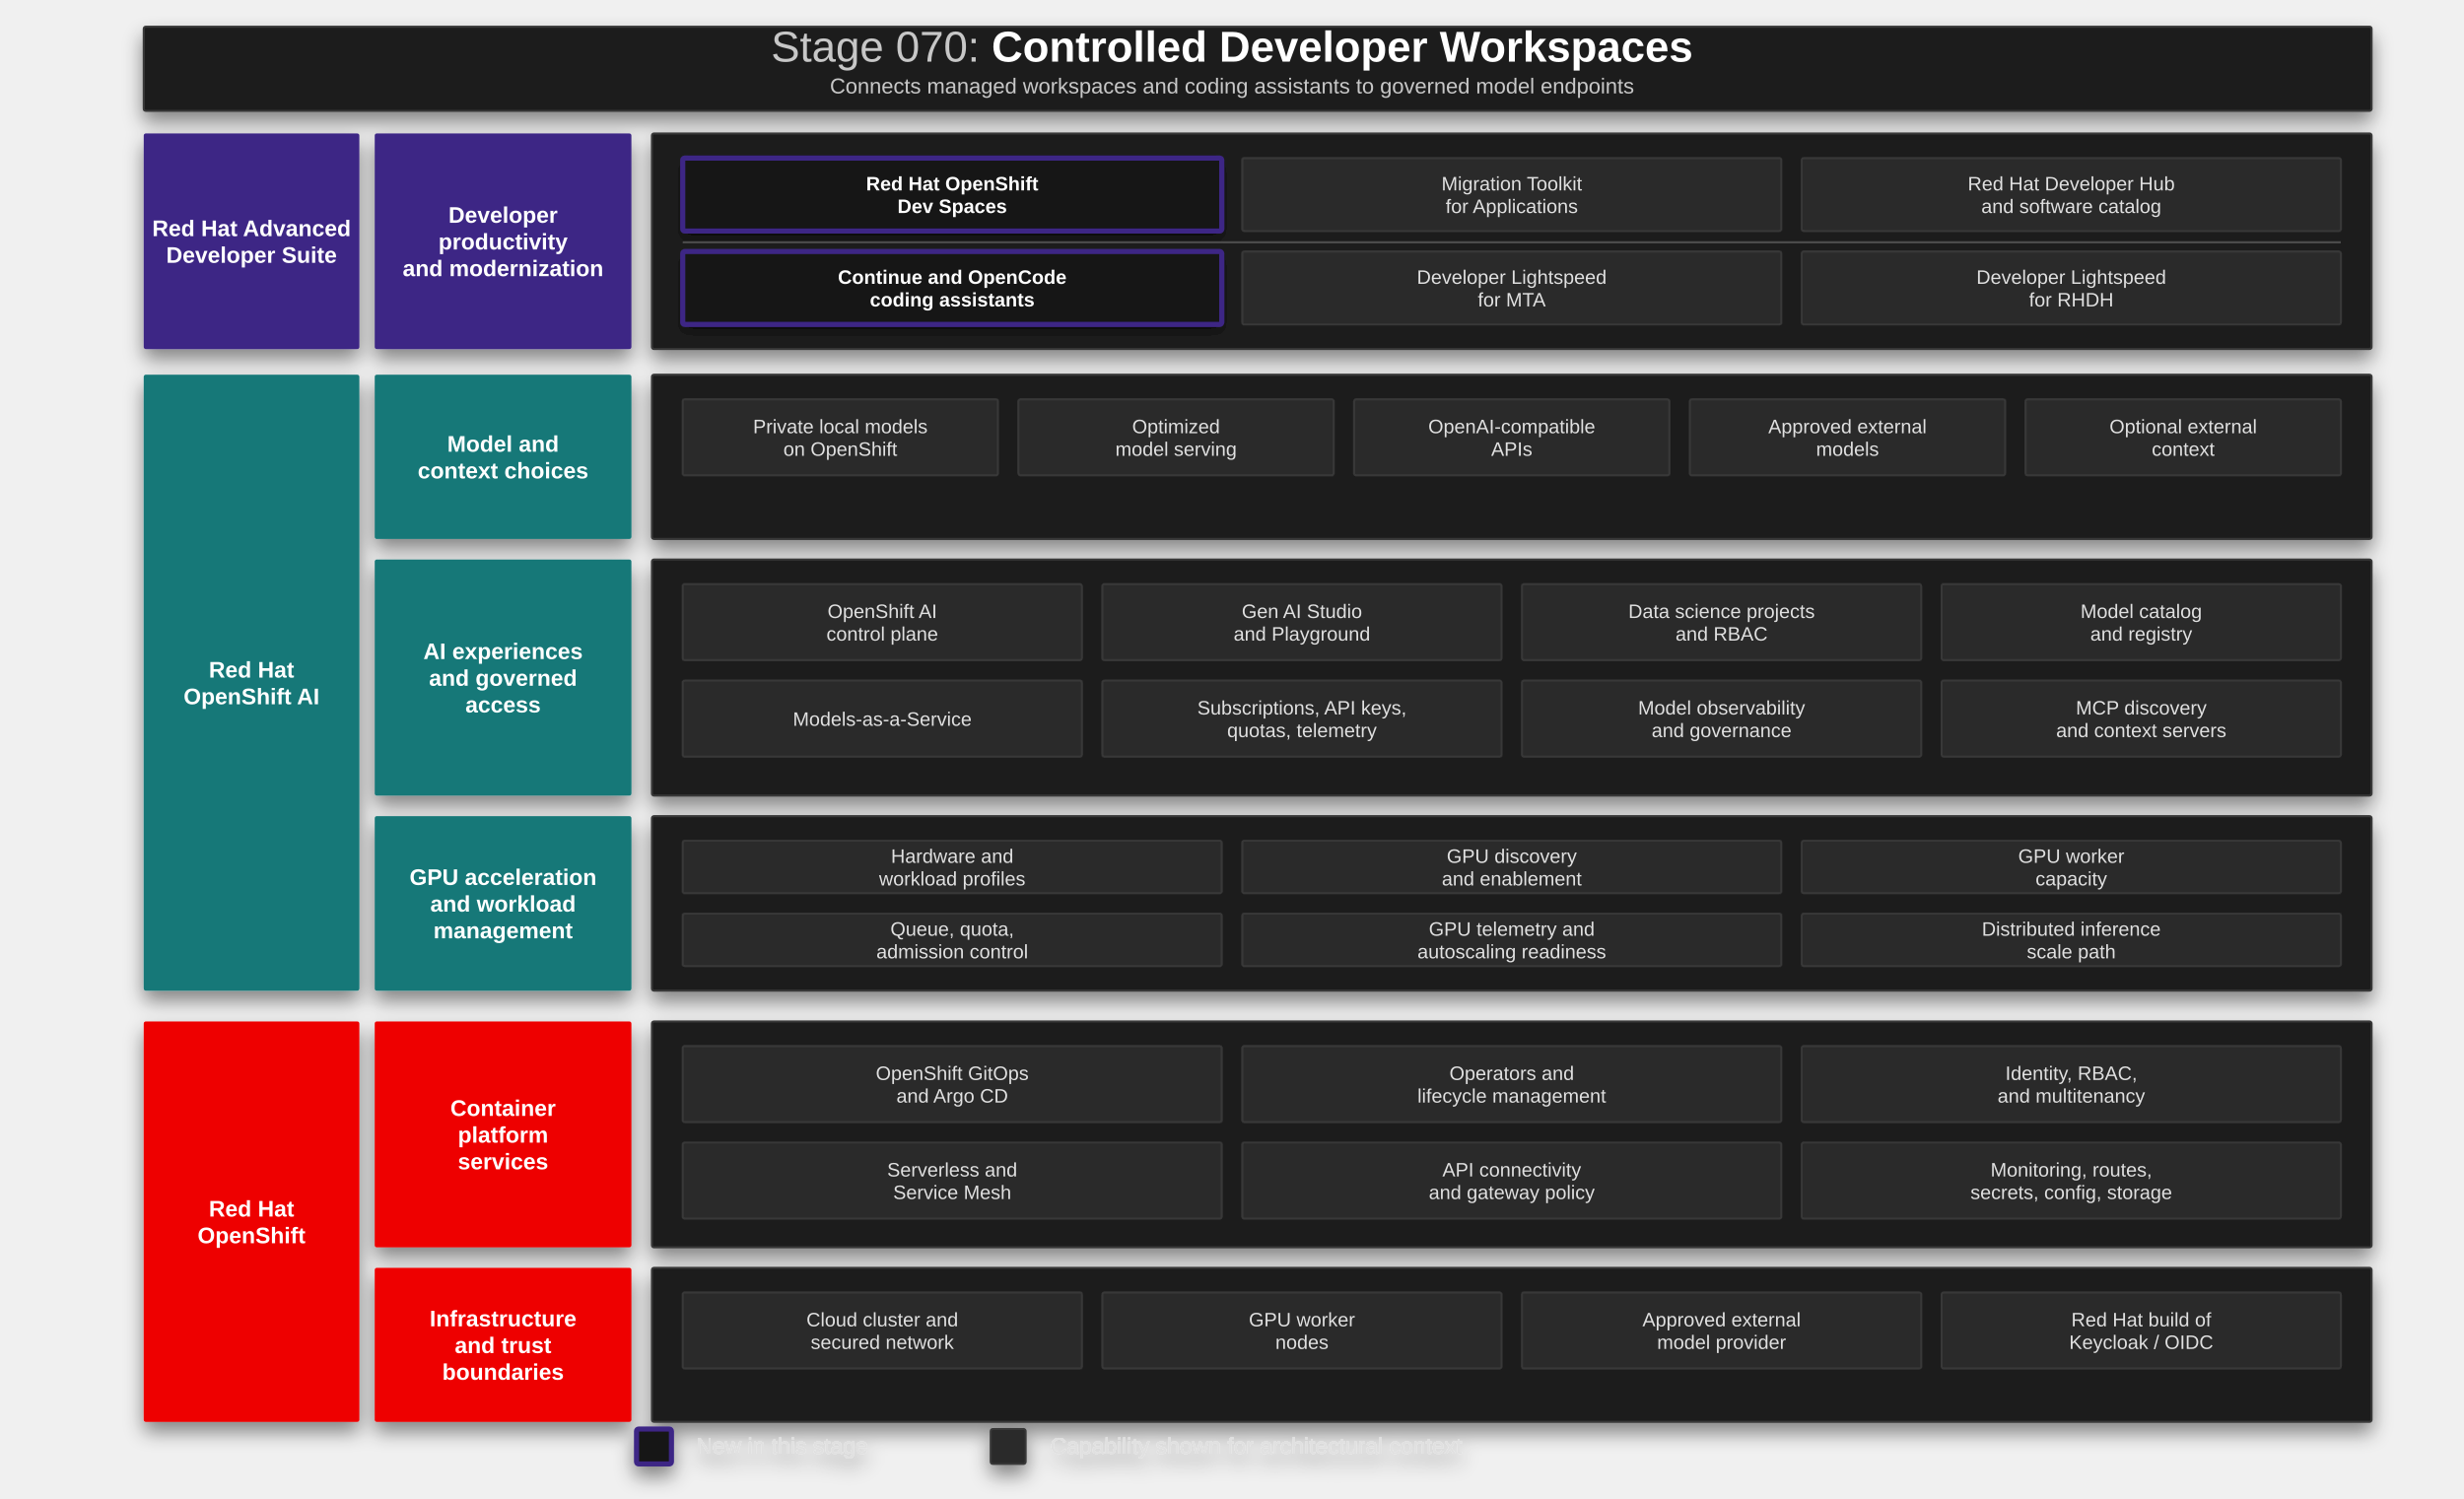
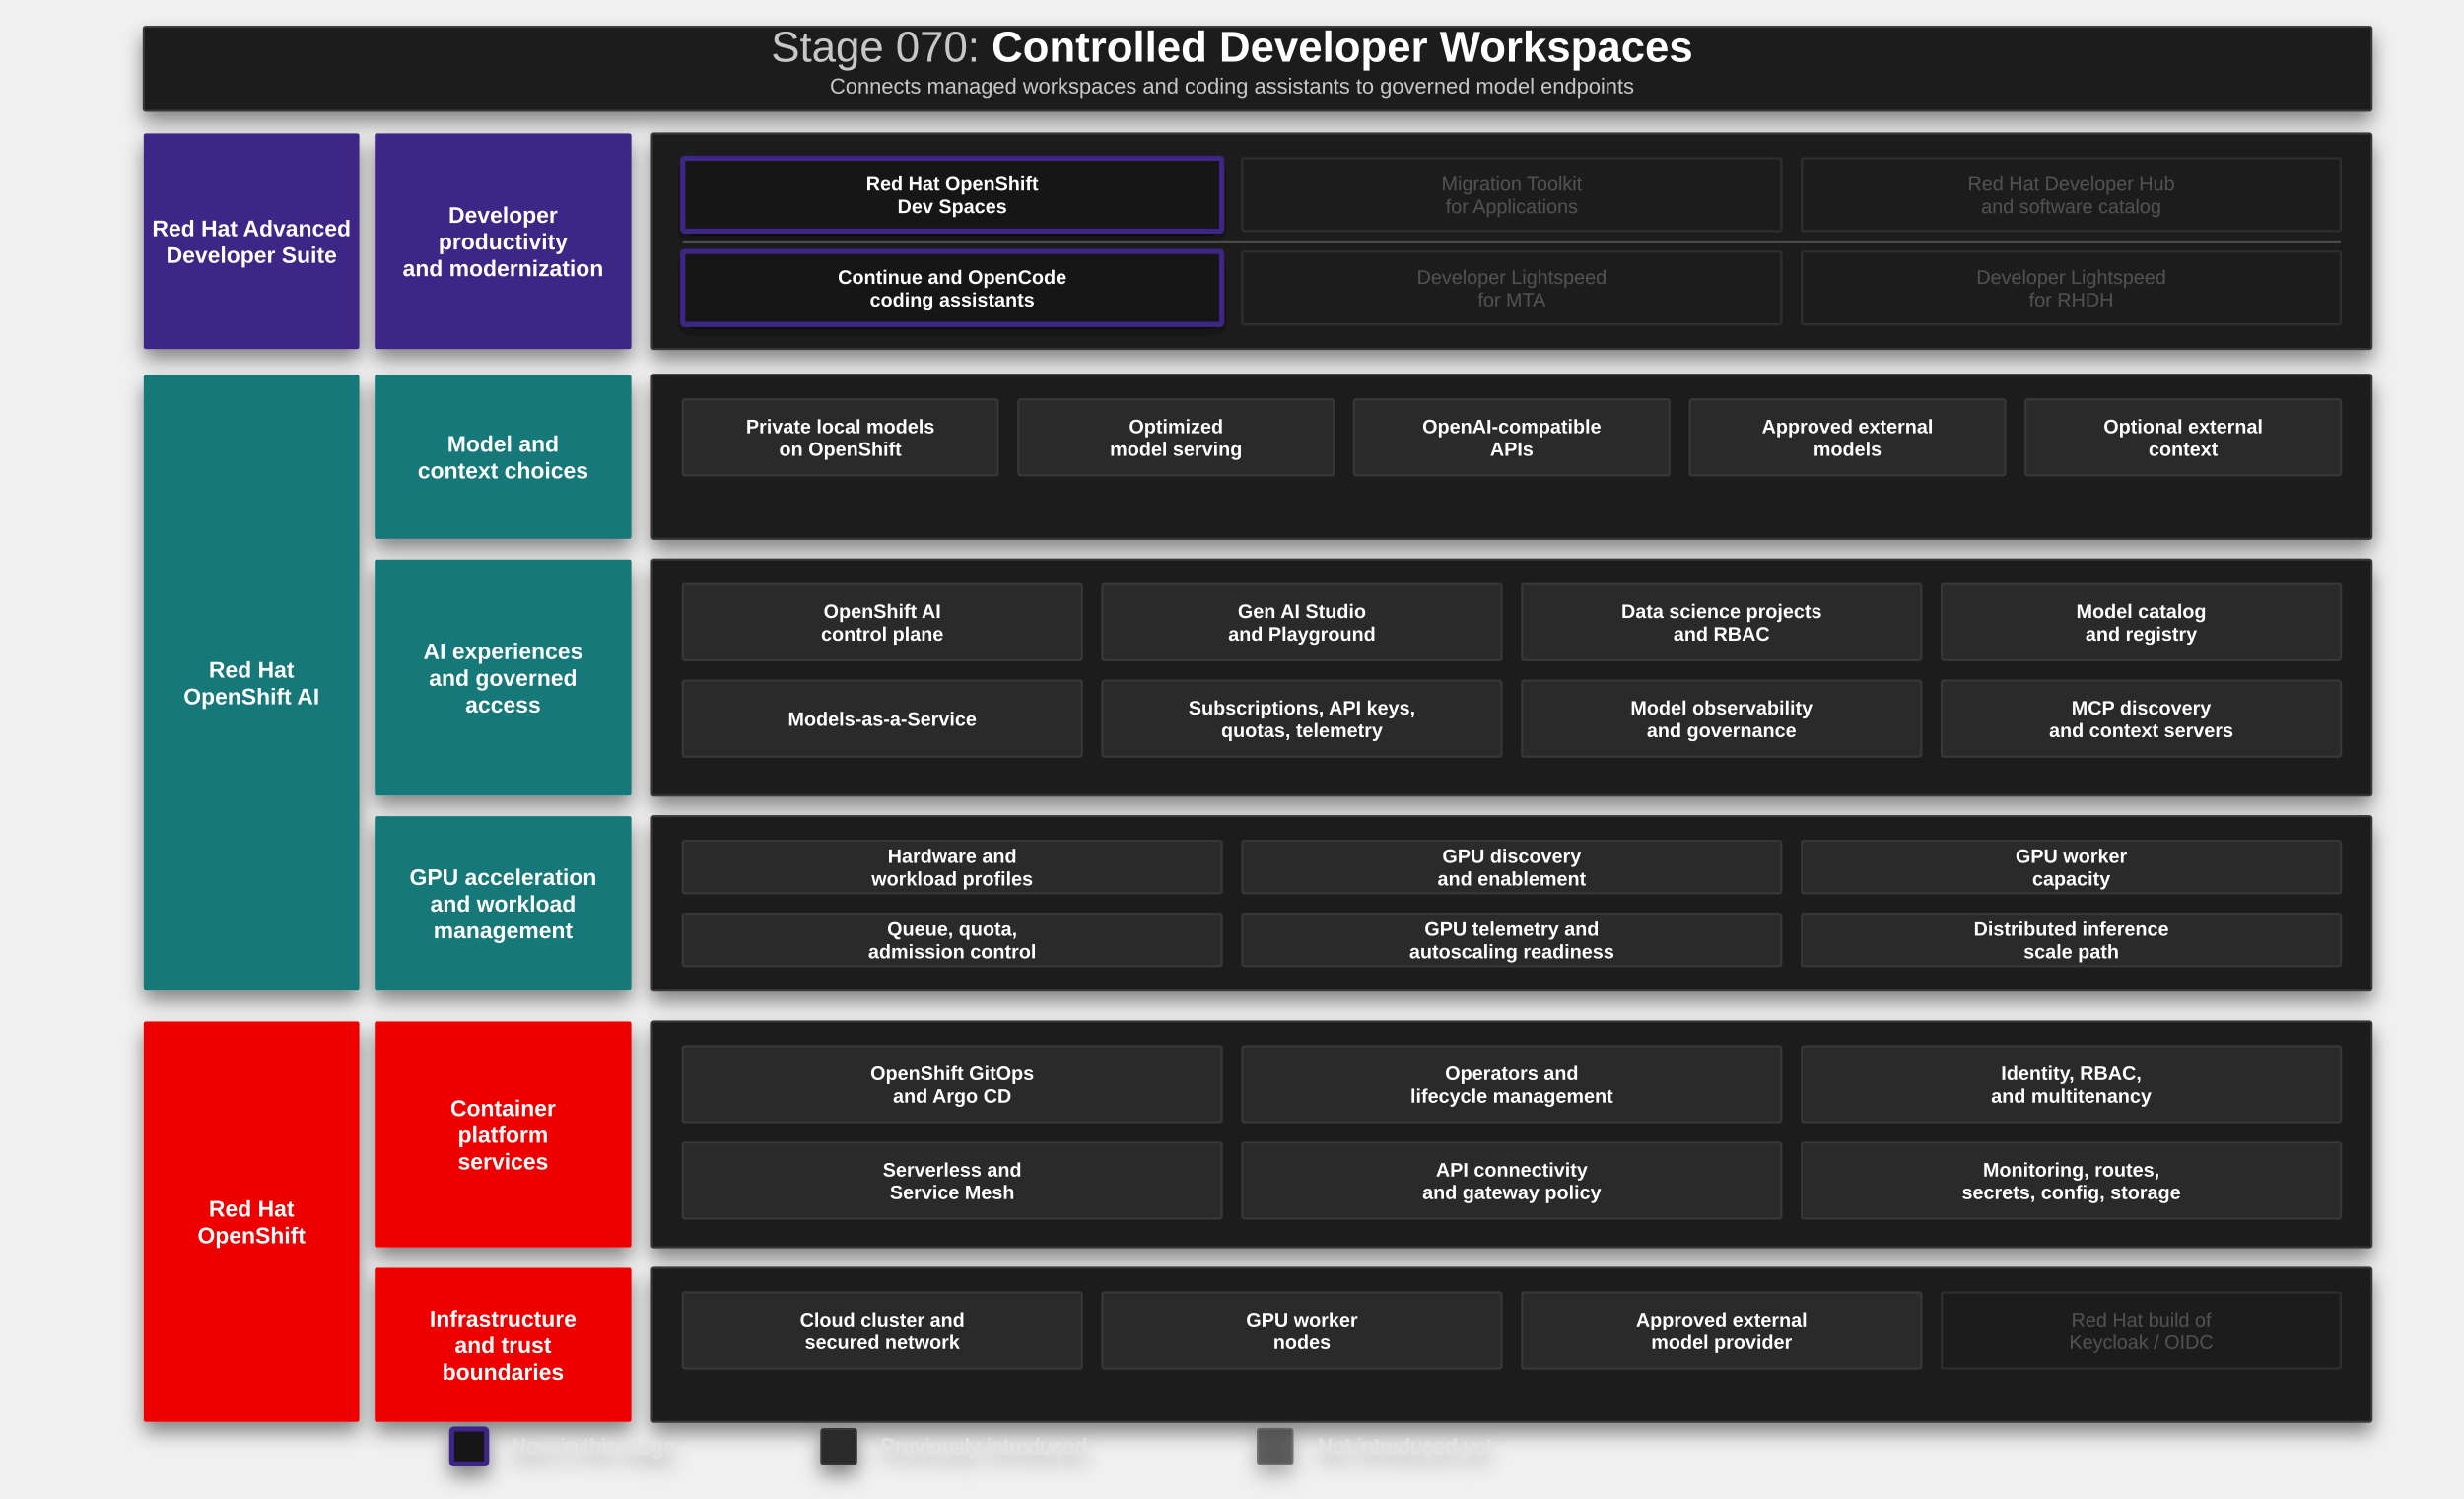
<svg xmlns="http://www.w3.org/2000/svg" width="2400" height="1460" viewBox="0 0 2400 1460" role="img" aria-labelledby="title desc">
  <style>.display{font-family:'Red Hat Display','Arial',sans-serif}.body{font-family:'Red Hat Text','Arial',sans-serif}</style>
  <defs>
    <filter id="lift" x="-20%" y="-20%" width="140%" height="140%">
      <feDropShadow dx="0" dy="6" stdDeviation="5" flood-color="#000" flood-opacity="0.55" />
    </filter>
    <filter id="panelShadow" x="-8%" y="-8%" width="116%" height="116%">
      <feDropShadow dx="0" dy="10" stdDeviation="9" flood-color="#000" flood-opacity="0.45" />
    </filter>
  </defs>
  <g filter="url(#panelShadow)">
    <rect x="140" y="26" width="2170" height="82" rx="2" fill="#1f1f1f" stroke="#383838" stroke-width="2" />
    <text x="1200" y="60" class="display" font-size="42" fill="#ffffff" font-weight="700" text-anchor="middle">
      <tspan fill="#c7c7c7" font-weight="500">Stage 070:</tspan> Controlled Developer Workspaces</text>
    <text x="1200" y="91" class="body" font-size="21" fill="#c7c7c7" text-anchor="middle">Connects managed workspaces and coding assistants to governed model endpoints</text>
    <rect x="140" y="130" width="210" height="210" rx="2" fill="#3d2785" stroke="#3d2785" stroke-width="0" />
    <text x="245" y="230" class="body" font-size="22" fill="#ffffff" font-weight="700" text-anchor="middle">Red Hat Advanced</text>
    <text x="245" y="256" class="body" font-size="22" fill="#ffffff" font-weight="700" text-anchor="middle">Developer Suite</text>
    <rect x="140" y="365" width="210" height="600" rx="2" fill="#147878" stroke="#147878" stroke-width="0" />
    <text x="245" y="660" class="body" font-size="22" fill="#ffffff" font-weight="700" text-anchor="middle">Red Hat</text>
    <text x="245" y="686" class="body" font-size="22" fill="#ffffff" font-weight="700" text-anchor="middle">OpenShift AI</text>
    <rect x="140" y="995" width="210" height="390" rx="2" fill="#ee0000" stroke="#ee0000" stroke-width="0" />
    <text x="245" y="1185" class="body" font-size="22" fill="#ffffff" font-weight="700" text-anchor="middle">Red Hat</text>
    <text x="245" y="1211" class="body" font-size="22" fill="#ffffff" font-weight="700" text-anchor="middle">OpenShift</text>
    <rect x="365" y="130" width="250" height="210" rx="2" fill="#3d2785" stroke="#3d2785" stroke-width="0" />
    <text x="490" y="217" class="body" font-size="22" fill="#ffffff" font-weight="700" text-anchor="middle">Developer</text>
    <text x="490" y="243" class="body" font-size="22" fill="#ffffff" font-weight="700" text-anchor="middle">productivity</text>
    <text x="490" y="269" class="body" font-size="22" fill="#ffffff" font-weight="700" text-anchor="middle">and modernization</text>
    <rect x="635" y="130" width="1675" height="210" rx="2" fill="#1f1f1f" stroke="#383838" stroke-width="2" />
    <g filter="url(#lift)">
      <rect x="665" y="154" width="525" height="71" rx="2" fill="#151515" stroke="#3d2785" stroke-width="5" />
      <text x="927.5" y="185.5" class="body" font-size="19" fill="#ffffff" font-weight="700" text-anchor="middle">Red Hat OpenShift</text>
      <text x="927.5" y="207.5" class="body" font-size="19" fill="#ffffff" font-weight="700" text-anchor="middle">Dev Spaces</text>
    </g>
-     <g>
-       <rect x="1210" y="154" width="525" height="71" rx="2" fill="#292929" stroke="#383838" stroke-width="2" />
-       <text x="1472.5" y="185.5" class="body" font-size="19" fill="#e0e0e0" font-weight="450" text-anchor="middle">Migration Toolkit</text>
-       <text x="1472.5" y="207.5" class="body" font-size="19" fill="#e0e0e0" font-weight="450" text-anchor="middle">for Applications</text>
-     </g>
-     <g>
-       <rect x="1755" y="154" width="525" height="71" rx="2" fill="#292929" stroke="#383838" stroke-width="2" />
-       <text x="2017.5" y="185.5" class="body" font-size="19" fill="#e0e0e0" font-weight="450" text-anchor="middle">Red Hat Developer Hub</text>
-       <text x="2017.5" y="207.5" class="body" font-size="19" fill="#e0e0e0" font-weight="450" text-anchor="middle">and software catalog</text>
+     <g opacity="0.62">
+       <rect x="1210" y="154" width="525" height="71" rx="2" fill="#1f1f1f" stroke="#383838" stroke-width="2" />
+       <text x="1472.5" y="185.5" class="body" font-size="19" fill="#707070" font-weight="450" text-anchor="middle">Migration Toolkit</text>
+       <text x="1472.5" y="207.5" class="body" font-size="19" fill="#707070" font-weight="450" text-anchor="middle">for Applications</text>
+     </g>
+     <g opacity="0.62">
+       <rect x="1755" y="154" width="525" height="71" rx="2" fill="#1f1f1f" stroke="#383838" stroke-width="2" />
+       <text x="2017.5" y="185.5" class="body" font-size="19" fill="#707070" font-weight="450" text-anchor="middle">Red Hat Developer Hub</text>
+       <text x="2017.5" y="207.5" class="body" font-size="19" fill="#707070" font-weight="450" text-anchor="middle">and software catalog</text>
    </g>
    <g filter="url(#lift)">
      <rect x="665" y="245" width="525" height="71" rx="2" fill="#151515" stroke="#3d2785" stroke-width="5" />
      <text x="927.5" y="276.5" class="body" font-size="19" fill="#ffffff" font-weight="700" text-anchor="middle">Continue and OpenCode</text>
      <text x="927.5" y="298.5" class="body" font-size="19" fill="#ffffff" font-weight="700" text-anchor="middle">coding assistants</text>
    </g>
-     <g>
-       <rect x="1210" y="245" width="525" height="71" rx="2" fill="#292929" stroke="#383838" stroke-width="2" />
-       <text x="1472.5" y="276.5" class="body" font-size="19" fill="#e0e0e0" font-weight="450" text-anchor="middle">Developer Lightspeed</text>
-       <text x="1472.5" y="298.5" class="body" font-size="19" fill="#e0e0e0" font-weight="450" text-anchor="middle">for MTA</text>
-     </g>
-     <g>
-       <rect x="1755" y="245" width="525" height="71" rx="2" fill="#292929" stroke="#383838" stroke-width="2" />
-       <text x="2017.5" y="276.5" class="body" font-size="19" fill="#e0e0e0" font-weight="450" text-anchor="middle">Developer Lightspeed</text>
-       <text x="2017.5" y="298.5" class="body" font-size="19" fill="#e0e0e0" font-weight="450" text-anchor="middle">for RHDH</text>
+     <g opacity="0.62">
+       <rect x="1210" y="245" width="525" height="71" rx="2" fill="#1f1f1f" stroke="#383838" stroke-width="2" />
+       <text x="1472.5" y="276.5" class="body" font-size="19" fill="#707070" font-weight="450" text-anchor="middle">Developer Lightspeed</text>
+       <text x="1472.5" y="298.5" class="body" font-size="19" fill="#707070" font-weight="450" text-anchor="middle">for MTA</text>
+     </g>
+     <g opacity="0.62">
+       <rect x="1755" y="245" width="525" height="71" rx="2" fill="#1f1f1f" stroke="#383838" stroke-width="2" />
+       <text x="2017.5" y="276.5" class="body" font-size="19" fill="#707070" font-weight="450" text-anchor="middle">Developer Lightspeed</text>
+       <text x="2017.5" y="298.5" class="body" font-size="19" fill="#707070" font-weight="450" text-anchor="middle">for RHDH</text>
    </g>
    <line x1="665" y1="236" x2="2280" y2="236" stroke="#4d4d4d" stroke-width="2" />
    <rect x="365" y="365" width="250" height="160" rx="2" fill="#147878" stroke="#147878" stroke-width="0" />
    <text x="490" y="440" class="body" font-size="22" fill="#ffffff" font-weight="700" text-anchor="middle">Model and</text>
    <text x="490" y="466" class="body" font-size="22" fill="#ffffff" font-weight="700" text-anchor="middle">context choices</text>
    <rect x="635" y="365" width="1675" height="160" rx="2" fill="#1f1f1f" stroke="#383838" stroke-width="2" />
    <g>
      <rect x="665" y="389" width="307" height="74" rx="2" fill="#292929" stroke="#383838" stroke-width="2" />
-       <text x="818.5" y="422" class="body" font-size="19" fill="#e0e0e0" font-weight="450" text-anchor="middle">Private local models</text>
-       <text x="818.5" y="444" class="body" font-size="19" fill="#e0e0e0" font-weight="450" text-anchor="middle">on OpenShift</text>
+       <text x="818.5" y="422" class="body" font-size="19" fill="#ffffff" font-weight="550" text-anchor="middle">Private local models</text>
+       <text x="818.5" y="444" class="body" font-size="19" fill="#ffffff" font-weight="550" text-anchor="middle">on OpenShift</text>
    </g>
    <g>
      <rect x="992" y="389" width="307" height="74" rx="2" fill="#292929" stroke="#383838" stroke-width="2" />
-       <text x="1145.5" y="422" class="body" font-size="19" fill="#e0e0e0" font-weight="450" text-anchor="middle">Optimized</text>
-       <text x="1145.5" y="444" class="body" font-size="19" fill="#e0e0e0" font-weight="450" text-anchor="middle">model serving</text>
+       <text x="1145.5" y="422" class="body" font-size="19" fill="#ffffff" font-weight="550" text-anchor="middle">Optimized</text>
+       <text x="1145.5" y="444" class="body" font-size="19" fill="#ffffff" font-weight="550" text-anchor="middle">model serving</text>
    </g>
    <g>
      <rect x="1319" y="389" width="307" height="74" rx="2" fill="#292929" stroke="#383838" stroke-width="2" />
-       <text x="1472.5" y="422" class="body" font-size="19" fill="#e0e0e0" font-weight="450" text-anchor="middle">OpenAI-compatible</text>
-       <text x="1472.5" y="444" class="body" font-size="19" fill="#e0e0e0" font-weight="450" text-anchor="middle">APIs</text>
+       <text x="1472.5" y="422" class="body" font-size="19" fill="#ffffff" font-weight="550" text-anchor="middle">OpenAI-compatible</text>
+       <text x="1472.5" y="444" class="body" font-size="19" fill="#ffffff" font-weight="550" text-anchor="middle">APIs</text>
    </g>
    <g>
      <rect x="1646" y="389" width="307" height="74" rx="2" fill="#292929" stroke="#383838" stroke-width="2" />
-       <text x="1799.5" y="422" class="body" font-size="19" fill="#e0e0e0" font-weight="450" text-anchor="middle">Approved external</text>
-       <text x="1799.5" y="444" class="body" font-size="19" fill="#e0e0e0" font-weight="450" text-anchor="middle">models</text>
+       <text x="1799.5" y="422" class="body" font-size="19" fill="#ffffff" font-weight="550" text-anchor="middle">Approved external</text>
+       <text x="1799.5" y="444" class="body" font-size="19" fill="#ffffff" font-weight="550" text-anchor="middle">models</text>
    </g>
    <g>
      <rect x="1973" y="389" width="307" height="74" rx="2" fill="#292929" stroke="#383838" stroke-width="2" />
-       <text x="2126.5" y="422" class="body" font-size="19" fill="#e0e0e0" font-weight="450" text-anchor="middle">Optional external</text>
-       <text x="2126.5" y="444" class="body" font-size="19" fill="#e0e0e0" font-weight="450" text-anchor="middle">context</text>
+       <text x="2126.5" y="422" class="body" font-size="19" fill="#ffffff" font-weight="550" text-anchor="middle">Optional external</text>
+       <text x="2126.5" y="444" class="body" font-size="19" fill="#ffffff" font-weight="550" text-anchor="middle">context</text>
    </g>
    <rect x="365" y="545" width="250" height="230" rx="2" fill="#147878" stroke="#147878" stroke-width="0" />
    <text x="490" y="642" class="body" font-size="22" fill="#ffffff" font-weight="700" text-anchor="middle">AI experiences</text>
    <text x="490" y="668" class="body" font-size="22" fill="#ffffff" font-weight="700" text-anchor="middle">and governed</text>
    <text x="490" y="694" class="body" font-size="22" fill="#ffffff" font-weight="700" text-anchor="middle">access</text>
    <rect x="635" y="545" width="1675" height="230" rx="2" fill="#1f1f1f" stroke="#383838" stroke-width="2" />
    <g>
      <rect x="665" y="569" width="388.75" height="74" rx="2" fill="#292929" stroke="#383838" stroke-width="2" />
-       <text x="859.375" y="602" class="body" font-size="19" fill="#e0e0e0" font-weight="450" text-anchor="middle">OpenShift AI</text>
-       <text x="859.375" y="624" class="body" font-size="19" fill="#e0e0e0" font-weight="450" text-anchor="middle">control plane</text>
+       <text x="859.375" y="602" class="body" font-size="19" fill="#ffffff" font-weight="550" text-anchor="middle">OpenShift AI</text>
+       <text x="859.375" y="624" class="body" font-size="19" fill="#ffffff" font-weight="550" text-anchor="middle">control plane</text>
    </g>
    <g>
      <rect x="1073.75" y="569" width="388.75" height="74" rx="2" fill="#292929" stroke="#383838" stroke-width="2" />
-       <text x="1268.125" y="602" class="body" font-size="19" fill="#e0e0e0" font-weight="450" text-anchor="middle">Gen AI Studio</text>
-       <text x="1268.125" y="624" class="body" font-size="19" fill="#e0e0e0" font-weight="450" text-anchor="middle">and Playground</text>
+       <text x="1268.125" y="602" class="body" font-size="19" fill="#ffffff" font-weight="550" text-anchor="middle">Gen AI Studio</text>
+       <text x="1268.125" y="624" class="body" font-size="19" fill="#ffffff" font-weight="550" text-anchor="middle">and Playground</text>
    </g>
    <g>
      <rect x="1482.5" y="569" width="388.75" height="74" rx="2" fill="#292929" stroke="#383838" stroke-width="2" />
-       <text x="1676.875" y="602" class="body" font-size="19" fill="#e0e0e0" font-weight="450" text-anchor="middle">Data science projects</text>
-       <text x="1676.875" y="624" class="body" font-size="19" fill="#e0e0e0" font-weight="450" text-anchor="middle">and RBAC</text>
+       <text x="1676.875" y="602" class="body" font-size="19" fill="#ffffff" font-weight="550" text-anchor="middle">Data science projects</text>
+       <text x="1676.875" y="624" class="body" font-size="19" fill="#ffffff" font-weight="550" text-anchor="middle">and RBAC</text>
    </g>
    <g>
      <rect x="1891.25" y="569" width="388.75" height="74" rx="2" fill="#292929" stroke="#383838" stroke-width="2" />
-       <text x="2085.625" y="602" class="body" font-size="19" fill="#e0e0e0" font-weight="450" text-anchor="middle">Model catalog</text>
-       <text x="2085.625" y="624" class="body" font-size="19" fill="#e0e0e0" font-weight="450" text-anchor="middle">and registry</text>
+       <text x="2085.625" y="602" class="body" font-size="19" fill="#ffffff" font-weight="550" text-anchor="middle">Model catalog</text>
+       <text x="2085.625" y="624" class="body" font-size="19" fill="#ffffff" font-weight="550" text-anchor="middle">and registry</text>
    </g>
    <g>
      <rect x="665" y="663" width="388.75" height="74" rx="2" fill="#292929" stroke="#383838" stroke-width="2" />
-       <text x="859.375" y="707" class="body" font-size="19" fill="#e0e0e0" font-weight="450" text-anchor="middle">Models-as-a-Service</text>
+       <text x="859.375" y="707" class="body" font-size="19" fill="#ffffff" font-weight="550" text-anchor="middle">Models-as-a-Service</text>
    </g>
    <g>
      <rect x="1073.75" y="663" width="388.75" height="74" rx="2" fill="#292929" stroke="#383838" stroke-width="2" />
-       <text x="1268.125" y="696" class="body" font-size="19" fill="#e0e0e0" font-weight="450" text-anchor="middle">Subscriptions, API keys,</text>
-       <text x="1268.125" y="718" class="body" font-size="19" fill="#e0e0e0" font-weight="450" text-anchor="middle">quotas, telemetry</text>
+       <text x="1268.125" y="696" class="body" font-size="19" fill="#ffffff" font-weight="550" text-anchor="middle">Subscriptions, API keys,</text>
+       <text x="1268.125" y="718" class="body" font-size="19" fill="#ffffff" font-weight="550" text-anchor="middle">quotas, telemetry</text>
    </g>
    <g>
      <rect x="1482.5" y="663" width="388.75" height="74" rx="2" fill="#292929" stroke="#383838" stroke-width="2" />
-       <text x="1676.875" y="696" class="body" font-size="19" fill="#e0e0e0" font-weight="450" text-anchor="middle">Model observability</text>
-       <text x="1676.875" y="718" class="body" font-size="19" fill="#e0e0e0" font-weight="450" text-anchor="middle">and governance</text>
+       <text x="1676.875" y="696" class="body" font-size="19" fill="#ffffff" font-weight="550" text-anchor="middle">Model observability</text>
+       <text x="1676.875" y="718" class="body" font-size="19" fill="#ffffff" font-weight="550" text-anchor="middle">and governance</text>
    </g>
    <g>
      <rect x="1891.25" y="663" width="388.75" height="74" rx="2" fill="#292929" stroke="#383838" stroke-width="2" />
-       <text x="2085.625" y="696" class="body" font-size="19" fill="#e0e0e0" font-weight="450" text-anchor="middle">MCP discovery</text>
-       <text x="2085.625" y="718" class="body" font-size="19" fill="#e0e0e0" font-weight="450" text-anchor="middle">and context servers</text>
+       <text x="2085.625" y="696" class="body" font-size="19" fill="#ffffff" font-weight="550" text-anchor="middle">MCP discovery</text>
+       <text x="2085.625" y="718" class="body" font-size="19" fill="#ffffff" font-weight="550" text-anchor="middle">and context servers</text>
    </g>
    <rect x="365" y="795" width="250" height="170" rx="2" fill="#147878" stroke="#147878" stroke-width="0" />
    <text x="490" y="862" class="body" font-size="22" fill="#ffffff" font-weight="700" text-anchor="middle">GPU acceleration</text>
    <text x="490" y="888" class="body" font-size="22" fill="#ffffff" font-weight="700" text-anchor="middle">and workload</text>
    <text x="490" y="914" class="body" font-size="22" fill="#ffffff" font-weight="700" text-anchor="middle">management</text>
    <rect x="635" y="795" width="1675" height="170" rx="2" fill="#1f1f1f" stroke="#383838" stroke-width="2" />
    <g>
      <rect x="665" y="819" width="525" height="51" rx="2" fill="#292929" stroke="#383838" stroke-width="2" />
-       <text x="927.5" y="840.5" class="body" font-size="19" fill="#e0e0e0" font-weight="450" text-anchor="middle">Hardware and</text>
-       <text x="927.5" y="862.5" class="body" font-size="19" fill="#e0e0e0" font-weight="450" text-anchor="middle">workload profiles</text>
+       <text x="927.5" y="840.5" class="body" font-size="19" fill="#ffffff" font-weight="550" text-anchor="middle">Hardware and</text>
+       <text x="927.5" y="862.5" class="body" font-size="19" fill="#ffffff" font-weight="550" text-anchor="middle">workload profiles</text>
    </g>
    <g>
      <rect x="1210" y="819" width="525" height="51" rx="2" fill="#292929" stroke="#383838" stroke-width="2" />
-       <text x="1472.5" y="840.5" class="body" font-size="19" fill="#e0e0e0" font-weight="450" text-anchor="middle">GPU discovery</text>
-       <text x="1472.5" y="862.5" class="body" font-size="19" fill="#e0e0e0" font-weight="450" text-anchor="middle">and enablement</text>
+       <text x="1472.5" y="840.5" class="body" font-size="19" fill="#ffffff" font-weight="550" text-anchor="middle">GPU discovery</text>
+       <text x="1472.5" y="862.5" class="body" font-size="19" fill="#ffffff" font-weight="550" text-anchor="middle">and enablement</text>
    </g>
    <g>
      <rect x="1755" y="819" width="525" height="51" rx="2" fill="#292929" stroke="#383838" stroke-width="2" />
-       <text x="2017.5" y="840.5" class="body" font-size="19" fill="#e0e0e0" font-weight="450" text-anchor="middle">GPU worker</text>
-       <text x="2017.5" y="862.5" class="body" font-size="19" fill="#e0e0e0" font-weight="450" text-anchor="middle">capacity</text>
+       <text x="2017.5" y="840.5" class="body" font-size="19" fill="#ffffff" font-weight="550" text-anchor="middle">GPU worker</text>
+       <text x="2017.5" y="862.5" class="body" font-size="19" fill="#ffffff" font-weight="550" text-anchor="middle">capacity</text>
    </g>
    <g>
      <rect x="665" y="890" width="525" height="51" rx="2" fill="#292929" stroke="#383838" stroke-width="2" />
-       <text x="927.5" y="911.5" class="body" font-size="19" fill="#e0e0e0" font-weight="450" text-anchor="middle">Queue, quota,</text>
-       <text x="927.5" y="933.5" class="body" font-size="19" fill="#e0e0e0" font-weight="450" text-anchor="middle">admission control</text>
+       <text x="927.5" y="911.5" class="body" font-size="19" fill="#ffffff" font-weight="550" text-anchor="middle">Queue, quota,</text>
+       <text x="927.5" y="933.5" class="body" font-size="19" fill="#ffffff" font-weight="550" text-anchor="middle">admission control</text>
    </g>
    <g>
      <rect x="1210" y="890" width="525" height="51" rx="2" fill="#292929" stroke="#383838" stroke-width="2" />
-       <text x="1472.5" y="911.5" class="body" font-size="19" fill="#e0e0e0" font-weight="450" text-anchor="middle">GPU telemetry and</text>
-       <text x="1472.5" y="933.5" class="body" font-size="19" fill="#e0e0e0" font-weight="450" text-anchor="middle">autoscaling readiness</text>
+       <text x="1472.5" y="911.5" class="body" font-size="19" fill="#ffffff" font-weight="550" text-anchor="middle">GPU telemetry and</text>
+       <text x="1472.5" y="933.5" class="body" font-size="19" fill="#ffffff" font-weight="550" text-anchor="middle">autoscaling readiness</text>
    </g>
    <g>
      <rect x="1755" y="890" width="525" height="51" rx="2" fill="#292929" stroke="#383838" stroke-width="2" />
-       <text x="2017.5" y="911.5" class="body" font-size="19" fill="#e0e0e0" font-weight="450" text-anchor="middle">Distributed inference</text>
-       <text x="2017.5" y="933.5" class="body" font-size="19" fill="#e0e0e0" font-weight="450" text-anchor="middle">scale path</text>
+       <text x="2017.5" y="911.5" class="body" font-size="19" fill="#ffffff" font-weight="550" text-anchor="middle">Distributed inference</text>
+       <text x="2017.5" y="933.5" class="body" font-size="19" fill="#ffffff" font-weight="550" text-anchor="middle">scale path</text>
    </g>
    <rect x="365" y="995" width="250" height="220" rx="2" fill="#ee0000" stroke="#ee0000" stroke-width="0" />
    <text x="490" y="1087" class="body" font-size="22" fill="#ffffff" font-weight="700" text-anchor="middle">Container</text>
    <text x="490" y="1113" class="body" font-size="22" fill="#ffffff" font-weight="700" text-anchor="middle">platform</text>
    <text x="490" y="1139" class="body" font-size="22" fill="#ffffff" font-weight="700" text-anchor="middle">services</text>
    <rect x="635" y="995" width="1675" height="220" rx="2" fill="#1f1f1f" stroke="#383838" stroke-width="2" />
    <g>
      <rect x="665" y="1019" width="525" height="74" rx="2" fill="#292929" stroke="#383838" stroke-width="2" />
-       <text x="927.5" y="1052" class="body" font-size="19" fill="#e0e0e0" font-weight="450" text-anchor="middle">OpenShift GitOps</text>
-       <text x="927.5" y="1074" class="body" font-size="19" fill="#e0e0e0" font-weight="450" text-anchor="middle">and Argo CD</text>
+       <text x="927.5" y="1052" class="body" font-size="19" fill="#ffffff" font-weight="550" text-anchor="middle">OpenShift GitOps</text>
+       <text x="927.5" y="1074" class="body" font-size="19" fill="#ffffff" font-weight="550" text-anchor="middle">and Argo CD</text>
    </g>
    <g>
      <rect x="1210" y="1019" width="525" height="74" rx="2" fill="#292929" stroke="#383838" stroke-width="2" />
-       <text x="1472.5" y="1052" class="body" font-size="19" fill="#e0e0e0" font-weight="450" text-anchor="middle">Operators and</text>
-       <text x="1472.5" y="1074" class="body" font-size="19" fill="#e0e0e0" font-weight="450" text-anchor="middle">lifecycle management</text>
+       <text x="1472.5" y="1052" class="body" font-size="19" fill="#ffffff" font-weight="550" text-anchor="middle">Operators and</text>
+       <text x="1472.5" y="1074" class="body" font-size="19" fill="#ffffff" font-weight="550" text-anchor="middle">lifecycle management</text>
    </g>
    <g>
      <rect x="1755" y="1019" width="525" height="74" rx="2" fill="#292929" stroke="#383838" stroke-width="2" />
-       <text x="2017.5" y="1052" class="body" font-size="19" fill="#e0e0e0" font-weight="450" text-anchor="middle">Identity, RBAC,</text>
-       <text x="2017.5" y="1074" class="body" font-size="19" fill="#e0e0e0" font-weight="450" text-anchor="middle">and multitenancy</text>
+       <text x="2017.5" y="1052" class="body" font-size="19" fill="#ffffff" font-weight="550" text-anchor="middle">Identity, RBAC,</text>
+       <text x="2017.5" y="1074" class="body" font-size="19" fill="#ffffff" font-weight="550" text-anchor="middle">and multitenancy</text>
    </g>
    <g>
      <rect x="665" y="1113" width="525" height="74" rx="2" fill="#292929" stroke="#383838" stroke-width="2" />
-       <text x="927.5" y="1146" class="body" font-size="19" fill="#e0e0e0" font-weight="450" text-anchor="middle">Serverless and</text>
-       <text x="927.5" y="1168" class="body" font-size="19" fill="#e0e0e0" font-weight="450" text-anchor="middle">Service Mesh</text>
+       <text x="927.5" y="1146" class="body" font-size="19" fill="#ffffff" font-weight="550" text-anchor="middle">Serverless and</text>
+       <text x="927.5" y="1168" class="body" font-size="19" fill="#ffffff" font-weight="550" text-anchor="middle">Service Mesh</text>
    </g>
    <g>
      <rect x="1210" y="1113" width="525" height="74" rx="2" fill="#292929" stroke="#383838" stroke-width="2" />
-       <text x="1472.5" y="1146" class="body" font-size="19" fill="#e0e0e0" font-weight="450" text-anchor="middle">API connectivity</text>
-       <text x="1472.5" y="1168" class="body" font-size="19" fill="#e0e0e0" font-weight="450" text-anchor="middle">and gateway policy</text>
+       <text x="1472.5" y="1146" class="body" font-size="19" fill="#ffffff" font-weight="550" text-anchor="middle">API connectivity</text>
+       <text x="1472.5" y="1168" class="body" font-size="19" fill="#ffffff" font-weight="550" text-anchor="middle">and gateway policy</text>
    </g>
    <g>
      <rect x="1755" y="1113" width="525" height="74" rx="2" fill="#292929" stroke="#383838" stroke-width="2" />
-       <text x="2017.5" y="1146" class="body" font-size="19" fill="#e0e0e0" font-weight="450" text-anchor="middle">Monitoring, routes,</text>
-       <text x="2017.5" y="1168" class="body" font-size="19" fill="#e0e0e0" font-weight="450" text-anchor="middle">secrets, config, storage</text>
+       <text x="2017.5" y="1146" class="body" font-size="19" fill="#ffffff" font-weight="550" text-anchor="middle">Monitoring, routes,</text>
+       <text x="2017.5" y="1168" class="body" font-size="19" fill="#ffffff" font-weight="550" text-anchor="middle">secrets, config, storage</text>
    </g>
    <rect x="365" y="1235" width="250" height="150" rx="2" fill="#ee0000" stroke="#ee0000" stroke-width="0" />
    <text x="490" y="1292" class="body" font-size="22" fill="#ffffff" font-weight="700" text-anchor="middle">Infrastructure</text>
    <text x="490" y="1318" class="body" font-size="22" fill="#ffffff" font-weight="700" text-anchor="middle">and trust</text>
    <text x="490" y="1344" class="body" font-size="22" fill="#ffffff" font-weight="700" text-anchor="middle">boundaries</text>
    <rect x="635" y="1235" width="1675" height="150" rx="2" fill="#1f1f1f" stroke="#383838" stroke-width="2" />
    <g>
      <rect x="665" y="1259" width="388.75" height="74" rx="2" fill="#292929" stroke="#383838" stroke-width="2" />
-       <text x="859.375" y="1292" class="body" font-size="19" fill="#e0e0e0" font-weight="450" text-anchor="middle">Cloud cluster and</text>
-       <text x="859.375" y="1314" class="body" font-size="19" fill="#e0e0e0" font-weight="450" text-anchor="middle">secured network</text>
+       <text x="859.375" y="1292" class="body" font-size="19" fill="#ffffff" font-weight="550" text-anchor="middle">Cloud cluster and</text>
+       <text x="859.375" y="1314" class="body" font-size="19" fill="#ffffff" font-weight="550" text-anchor="middle">secured network</text>
    </g>
    <g>
      <rect x="1073.75" y="1259" width="388.75" height="74" rx="2" fill="#292929" stroke="#383838" stroke-width="2" />
-       <text x="1268.125" y="1292" class="body" font-size="19" fill="#e0e0e0" font-weight="450" text-anchor="middle">GPU worker</text>
-       <text x="1268.125" y="1314" class="body" font-size="19" fill="#e0e0e0" font-weight="450" text-anchor="middle">nodes</text>
+       <text x="1268.125" y="1292" class="body" font-size="19" fill="#ffffff" font-weight="550" text-anchor="middle">GPU worker</text>
+       <text x="1268.125" y="1314" class="body" font-size="19" fill="#ffffff" font-weight="550" text-anchor="middle">nodes</text>
    </g>
    <g>
      <rect x="1482.5" y="1259" width="388.75" height="74" rx="2" fill="#292929" stroke="#383838" stroke-width="2" />
-       <text x="1676.875" y="1292" class="body" font-size="19" fill="#e0e0e0" font-weight="450" text-anchor="middle">Approved external</text>
-       <text x="1676.875" y="1314" class="body" font-size="19" fill="#e0e0e0" font-weight="450" text-anchor="middle">model provider</text>
-     </g>
-     <g>
-       <rect x="1891.25" y="1259" width="388.75" height="74" rx="2" fill="#292929" stroke="#383838" stroke-width="2" />
-       <text x="2085.625" y="1292" class="body" font-size="19" fill="#e0e0e0" font-weight="450" text-anchor="middle">Red Hat build of</text>
-       <text x="2085.625" y="1314" class="body" font-size="19" fill="#e0e0e0" font-weight="450" text-anchor="middle">Keycloak / OIDC</text>
-     </g>
-     <rect x="620" y="1392" width="34" height="34" rx="2" fill="#151515" stroke="#3d2785" stroke-width="5" />
-     <text x="678" y="1416" class="body" font-size="22" fill="#e0e0e0">New in this stage</text>
-     <rect x="965" y="1392" width="34" height="34" rx="2" fill="#292929" stroke="#383838" stroke-width="2" />
-     <text x="1023" y="1416" class="body" font-size="22" fill="#e0e0e0">Capability shown for architectural context</text>
+       <text x="1676.875" y="1292" class="body" font-size="19" fill="#ffffff" font-weight="550" text-anchor="middle">Approved external</text>
+       <text x="1676.875" y="1314" class="body" font-size="19" fill="#ffffff" font-weight="550" text-anchor="middle">model provider</text>
+     </g>
+     <g opacity="0.62">
+       <rect x="1891.25" y="1259" width="388.75" height="74" rx="2" fill="#1f1f1f" stroke="#383838" stroke-width="2" />
+       <text x="2085.625" y="1292" class="body" font-size="19" fill="#707070" font-weight="450" text-anchor="middle">Red Hat build of</text>
+       <text x="2085.625" y="1314" class="body" font-size="19" fill="#707070" font-weight="450" text-anchor="middle">Keycloak / OIDC</text>
+     </g>
+     <rect x="440" y="1392" width="34" height="34" rx="2" fill="#151515" stroke="#3d2785" stroke-width="5" />
+     <text x="498" y="1416" class="body" font-size="21" fill="#e0e0e0">New in this stage</text>
+     <rect x="800" y="1392" width="34" height="34" rx="2" fill="#292929" stroke="#383838" stroke-width="2" />
+     <text x="858" y="1416" class="body" font-size="21" fill="#e0e0e0">Previously introduced</text>
+     <rect x="1225" y="1392" width="34" height="34" rx="2" fill="#1f1f1f" stroke="#383838" stroke-width="2" opacity="0.62" />
+     <text x="1283" y="1416" class="body" font-size="21" fill="#e0e0e0">Not introduced yet</text>
  </g>
</svg>
